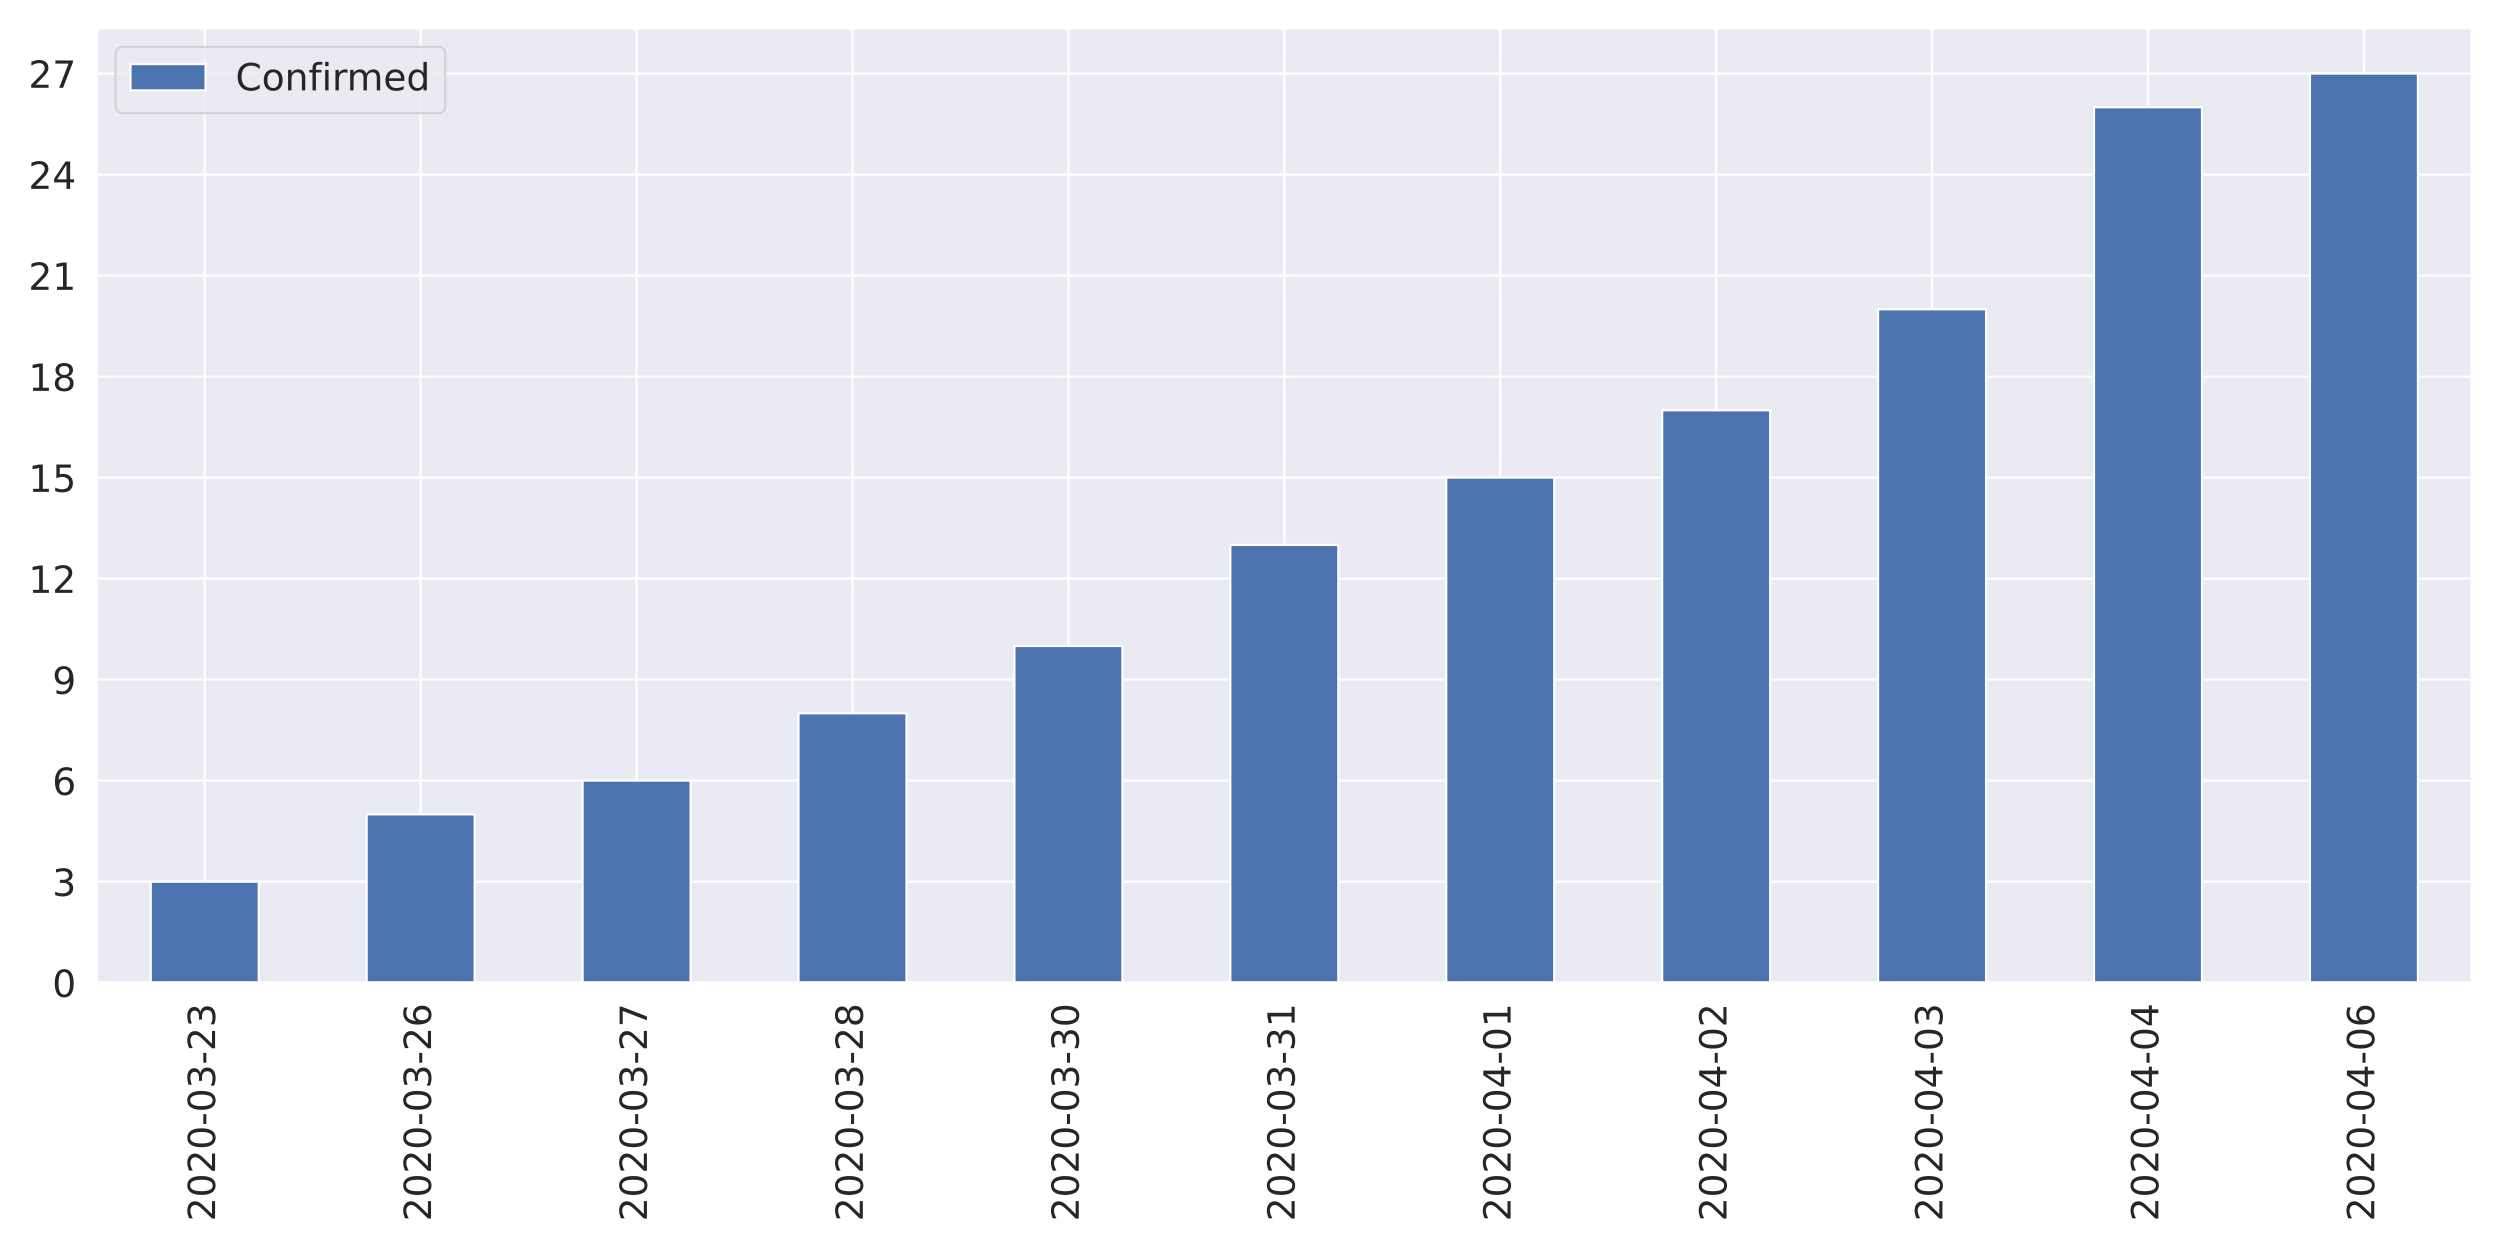
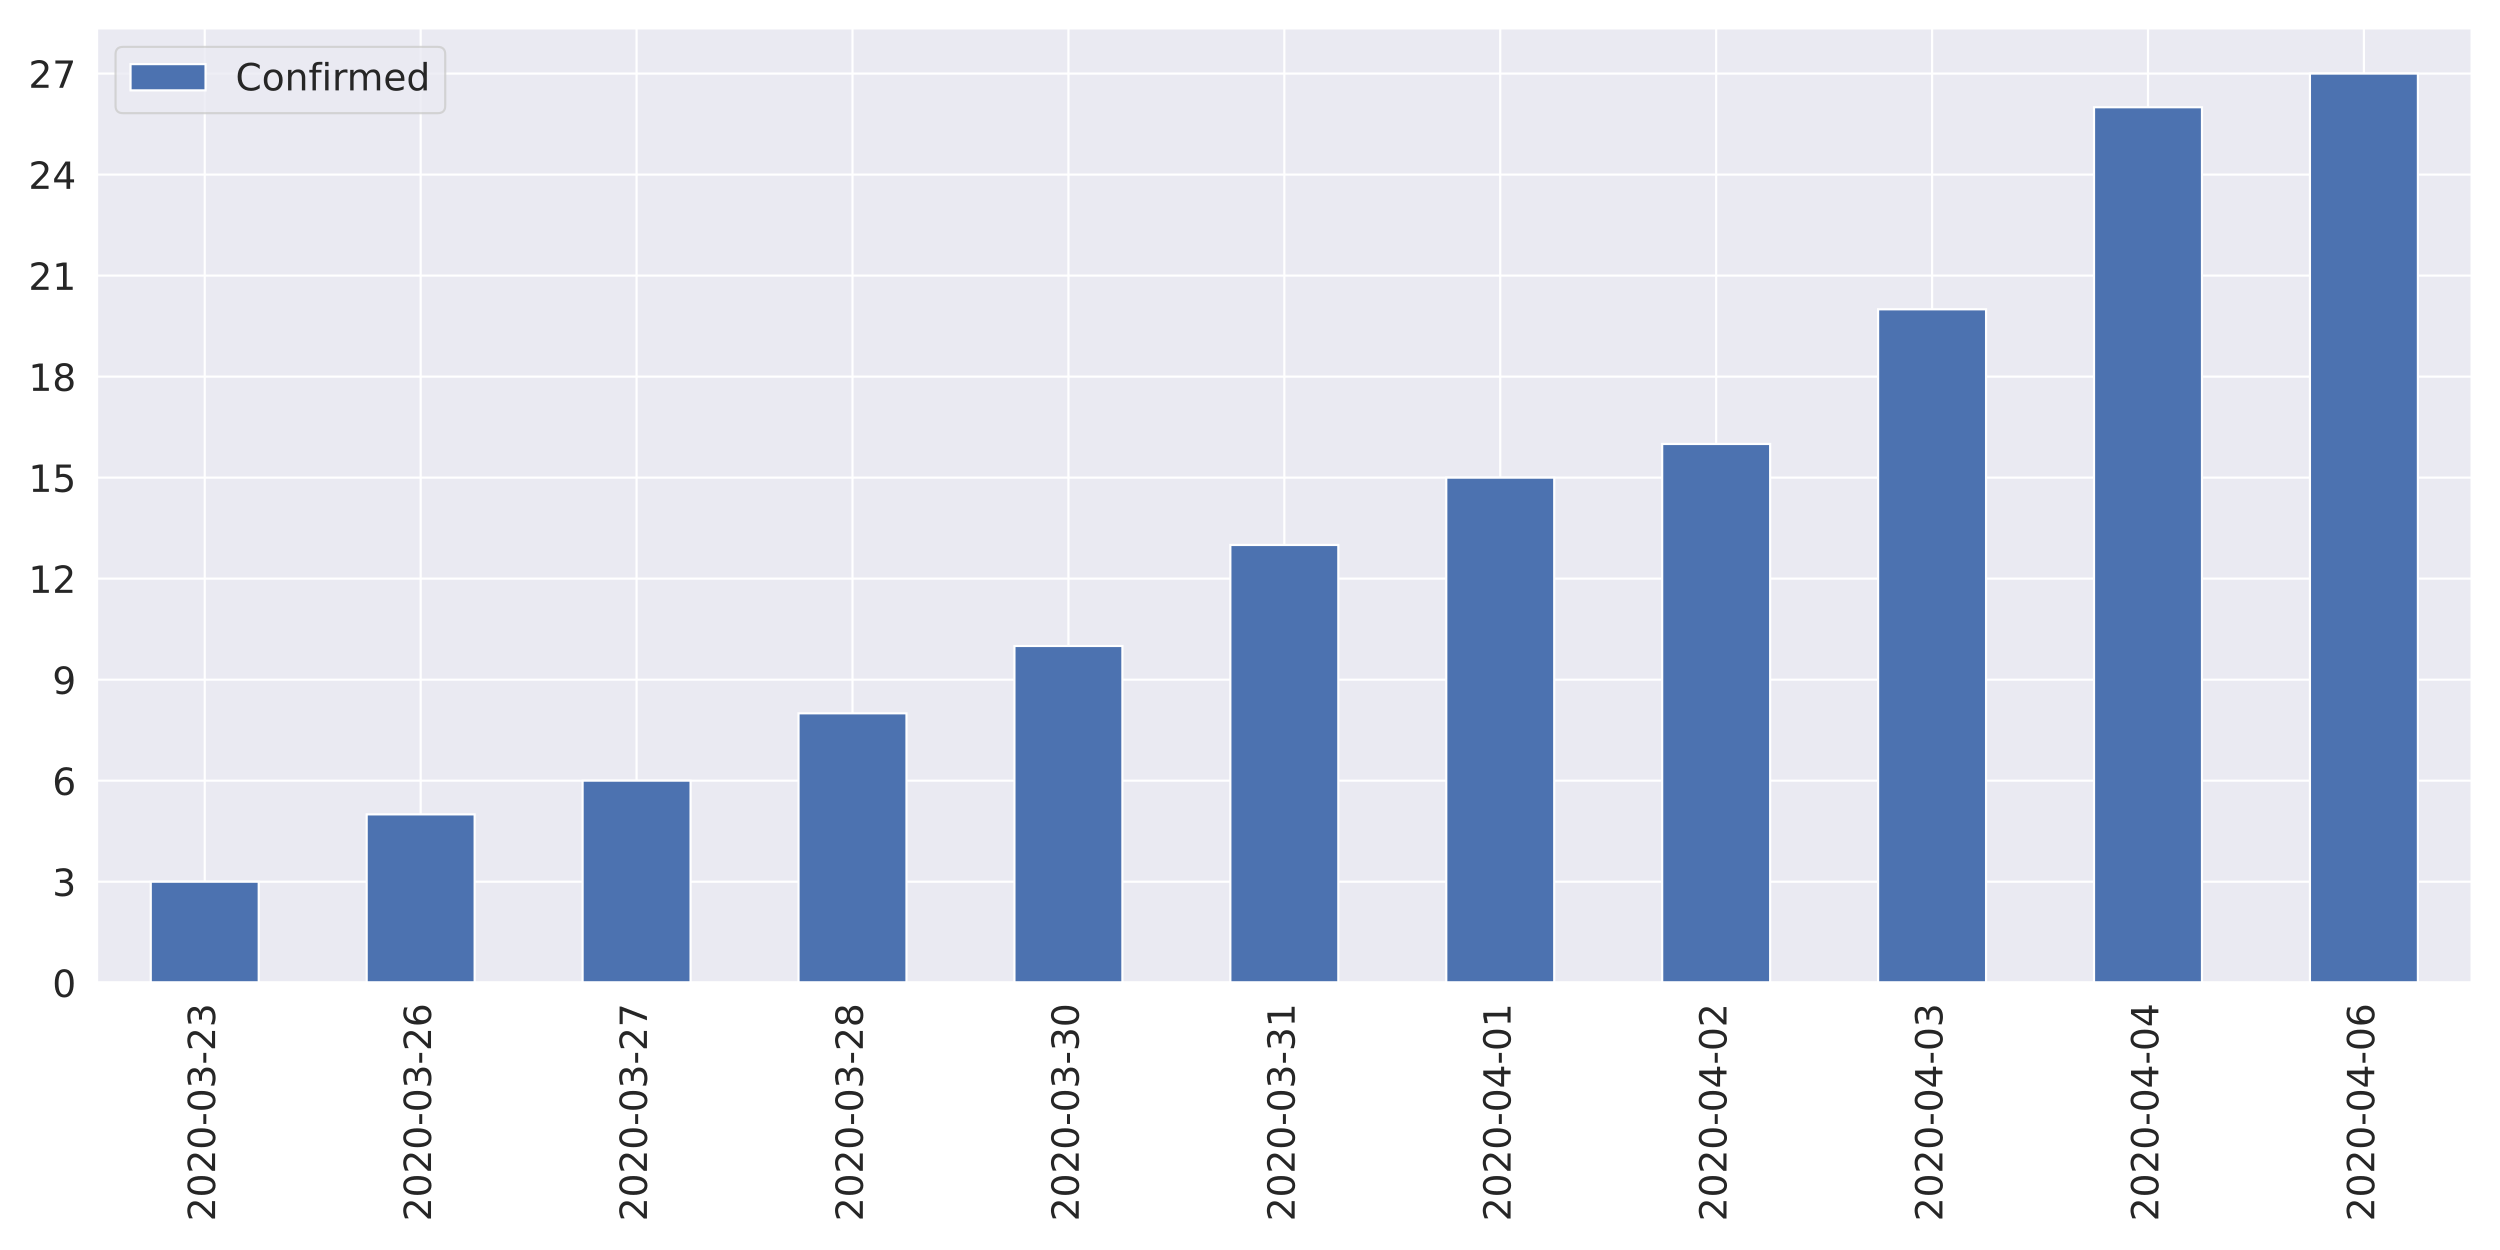
<svg xmlns="http://www.w3.org/2000/svg" xmlns:xlink="http://www.w3.org/1999/xlink" height="576pt" version="1.1" viewBox="0 0 1152 576" width="1152pt">
  <defs>
    <style type="text/css">
*{stroke-linecap:butt;stroke-linejoin:round;}
  </style>
  </defs>
  <g id="figure_1">
    <g id="patch_1">
      <path d="M 0 576  L 1152 576  L 1152 0  L 0 0  z " style="fill:#ffffff;" />
    </g>
    <g id="axes_1">
      <g id="patch_2">
        <path d="M 44.6 452.83  L 1139.04 452.83  L 1139.04 12.96  L 44.6 12.96  z " style="fill:#eaeaf2;" />
      </g>
      <g id="matplotlib.axis_1">
        <g id="xtick_1">
          <g id="line2d_1">
            <path clip-path="url(#pf73f8ee75b)" d="M 94.347 452.83  L 94.347 12.96  " style="fill:none;stroke:#ffffff;stroke-linecap:round;" />
          </g>
          <g id="text_1">
            <defs>
              <path d="M 19.188 8.297  L 53.609 8.297  L 53.609 0  L 7.328 0  L 7.328 8.297  Q 12.938 14.109 22.625 23.891  Q 32.328 33.688 34.812 36.531  Q 39.547 41.844 41.422 45.531  Q 43.312 49.219 43.312 52.781  Q 43.312 58.594 39.234 62.25  Q 35.156 65.922 28.609 65.922  Q 23.969 65.922 18.812 64.312  Q 13.672 62.703 7.812 59.422  L 7.812 69.391  Q 13.766 71.781 18.938 73  Q 24.125 74.219 28.422 74.219  Q 39.75 74.219 46.484 68.547  Q 53.219 62.891 53.219 53.422  Q 53.219 48.922 51.531 44.891  Q 49.859 40.875 45.406 35.406  Q 44.188 33.984 37.641 27.219  Q 31.109 20.453 19.188 8.297  z " id="DejaVuSans-50" />
              <path d="M 31.781 66.406  Q 24.172 66.406 20.328 58.906  Q 16.5 51.422 16.5 36.375  Q 16.5 21.391 20.328 13.891  Q 24.172 6.391 31.781 6.391  Q 39.453 6.391 43.281 13.891  Q 47.125 21.391 47.125 36.375  Q 47.125 51.422 43.281 58.906  Q 39.453 66.406 31.781 66.406  z M 31.781 74.219  Q 44.047 74.219 50.516 64.516  Q 56.984 54.828 56.984 36.375  Q 56.984 17.969 50.516 8.266  Q 44.047 -1.422 31.781 -1.422  Q 19.531 -1.422 13.062 8.266  Q 6.594 17.969 6.594 36.375  Q 6.594 54.828 13.062 64.516  Q 19.531 74.219 31.781 74.219  z " id="DejaVuSans-48" />
              <path d="M 4.891 31.391  L 31.203 31.391  L 31.203 23.391  L 4.891 23.391  z " id="DejaVuSans-45" />
              <path d="M 40.578 39.312  Q 47.656 37.797 51.625 33  Q 55.609 28.219 55.609 21.188  Q 55.609 10.406 48.188 4.484  Q 40.766 -1.422 27.094 -1.422  Q 22.516 -1.422 17.656 -0.516  Q 12.797 0.391 7.625 2.203  L 7.625 11.719  Q 11.719 9.328 16.594 8.109  Q 21.484 6.891 26.812 6.891  Q 36.078 6.891 40.938 10.547  Q 45.797 14.203 45.797 21.188  Q 45.797 27.641 41.281 31.266  Q 36.766 34.906 28.719 34.906  L 20.219 34.906  L 20.219 43.016  L 29.109 43.016  Q 36.375 43.016 40.234 45.922  Q 44.094 48.828 44.094 54.297  Q 44.094 59.906 40.109 62.906  Q 36.141 65.922 28.719 65.922  Q 24.656 65.922 20.016 65.031  Q 15.375 64.156 9.812 62.312  L 9.812 71.094  Q 15.438 72.656 20.344 73.438  Q 25.25 74.219 29.594 74.219  Q 40.828 74.219 47.359 69.109  Q 53.906 64.016 53.906 55.328  Q 53.906 49.266 50.438 45.094  Q 46.969 40.922 40.578 39.312  z " id="DejaVuSans-51" />
            </defs>
            <g style="fill:#262626;" transform="translate(99.11547 562.7538)rotate(-90)scale(0.1728 -0.1728)">
              <use xlink:href="#DejaVuSans-50" />
              <use x="63.623" xlink:href="#DejaVuSans-48" />
              <use x="127.246" xlink:href="#DejaVuSans-50" />
              <use x="190.869" xlink:href="#DejaVuSans-48" />
              <use x="254.492" xlink:href="#DejaVuSans-45" />
              <use x="290.576" xlink:href="#DejaVuSans-48" />
              <use x="354.199" xlink:href="#DejaVuSans-51" />
              <use x="417.822" xlink:href="#DejaVuSans-45" />
              <use x="453.906" xlink:href="#DejaVuSans-50" />
              <use x="517.529" xlink:href="#DejaVuSans-51" />
            </g>
          </g>
        </g>
        <g id="xtick_2">
          <g id="line2d_2">
            <path clip-path="url(#pf73f8ee75b)" d="M 193.842 452.83  L 193.842 12.96  " style="fill:none;stroke:#ffffff;stroke-linecap:round;" />
          </g>
          <g id="text_2">
            <defs>
              <path d="M 33.016 40.375  Q 26.375 40.375 22.484 35.828  Q 18.609 31.297 18.609 23.391  Q 18.609 15.531 22.484 10.953  Q 26.375 6.391 33.016 6.391  Q 39.656 6.391 43.531 10.953  Q 47.406 15.531 47.406 23.391  Q 47.406 31.297 43.531 35.828  Q 39.656 40.375 33.016 40.375  z M 52.594 71.297  L 52.594 62.312  Q 48.875 64.062 45.094 64.984  Q 41.312 65.922 37.594 65.922  Q 27.828 65.922 22.672 59.328  Q 17.531 52.734 16.797 39.406  Q 19.672 43.656 24.016 45.922  Q 28.375 48.188 33.594 48.188  Q 44.578 48.188 50.953 41.516  Q 57.328 34.859 57.328 23.391  Q 57.328 12.156 50.688 5.359  Q 44.047 -1.422 33.016 -1.422  Q 20.359 -1.422 13.672 8.266  Q 6.984 17.969 6.984 36.375  Q 6.984 53.656 15.188 63.938  Q 23.391 74.219 37.203 74.219  Q 40.922 74.219 44.703 73.484  Q 48.484 72.75 52.594 71.297  z " id="DejaVuSans-54" />
            </defs>
            <g style="fill:#262626;" transform="translate(198.61 562.7538)rotate(-90)scale(0.1728 -0.1728)">
              <use xlink:href="#DejaVuSans-50" />
              <use x="63.623" xlink:href="#DejaVuSans-48" />
              <use x="127.246" xlink:href="#DejaVuSans-50" />
              <use x="190.869" xlink:href="#DejaVuSans-48" />
              <use x="254.492" xlink:href="#DejaVuSans-45" />
              <use x="290.576" xlink:href="#DejaVuSans-48" />
              <use x="354.199" xlink:href="#DejaVuSans-51" />
              <use x="417.822" xlink:href="#DejaVuSans-45" />
              <use x="453.906" xlink:href="#DejaVuSans-50" />
              <use x="517.529" xlink:href="#DejaVuSans-54" />
            </g>
          </g>
        </g>
        <g id="xtick_3">
          <g id="line2d_3">
            <path clip-path="url(#pf73f8ee75b)" d="M 293.336 452.83  L 293.336 12.96  " style="fill:none;stroke:#ffffff;stroke-linecap:round;" />
          </g>
          <g id="text_3">
            <defs>
              <path d="M 8.203 72.906  L 55.078 72.906  L 55.078 68.703  L 28.609 0  L 18.312 0  L 43.219 64.594  L 8.203 64.594  z " id="DejaVuSans-55" />
            </defs>
            <g style="fill:#262626;" transform="translate(298.1046 562.7538)rotate(-90)scale(0.1728 -0.1728)">
              <use xlink:href="#DejaVuSans-50" />
              <use x="63.623" xlink:href="#DejaVuSans-48" />
              <use x="127.246" xlink:href="#DejaVuSans-50" />
              <use x="190.869" xlink:href="#DejaVuSans-48" />
              <use x="254.492" xlink:href="#DejaVuSans-45" />
              <use x="290.576" xlink:href="#DejaVuSans-48" />
              <use x="354.199" xlink:href="#DejaVuSans-51" />
              <use x="417.822" xlink:href="#DejaVuSans-45" />
              <use x="453.906" xlink:href="#DejaVuSans-50" />
              <use x="517.529" xlink:href="#DejaVuSans-55" />
            </g>
          </g>
        </g>
        <g id="xtick_4">
          <g id="line2d_4">
            <path clip-path="url(#pf73f8ee75b)" d="M 392.831 452.83  L 392.831 12.96  " style="fill:none;stroke:#ffffff;stroke-linecap:round;" />
          </g>
          <g id="text_4">
            <defs>
              <path d="M 31.781 34.625  Q 24.75 34.625 20.719 30.859  Q 16.703 27.094 16.703 20.516  Q 16.703 13.922 20.719 10.156  Q 24.75 6.391 31.781 6.391  Q 38.812 6.391 42.859 10.172  Q 46.922 13.969 46.922 20.516  Q 46.922 27.094 42.891 30.859  Q 38.875 34.625 31.781 34.625  z M 21.922 38.812  Q 15.578 40.375 12.031 44.719  Q 8.5 49.078 8.5 55.328  Q 8.5 64.062 14.719 69.141  Q 20.953 74.219 31.781 74.219  Q 42.672 74.219 48.875 69.141  Q 55.078 64.062 55.078 55.328  Q 55.078 49.078 51.531 44.719  Q 48 40.375 41.703 38.812  Q 48.828 37.156 52.797 32.312  Q 56.781 27.484 56.781 20.516  Q 56.781 9.906 50.312 4.234  Q 43.844 -1.422 31.781 -1.422  Q 19.734 -1.422 13.25 4.234  Q 6.781 9.906 6.781 20.516  Q 6.781 27.484 10.781 32.312  Q 14.797 37.156 21.922 38.812  z M 18.312 54.391  Q 18.312 48.734 21.844 45.562  Q 25.391 42.391 31.781 42.391  Q 38.141 42.391 41.719 45.562  Q 45.312 48.734 45.312 54.391  Q 45.312 60.062 41.719 63.234  Q 38.141 66.406 31.781 66.406  Q 25.391 66.406 21.844 63.234  Q 18.312 60.062 18.312 54.391  z " id="DejaVuSans-56" />
            </defs>
            <g style="fill:#262626;" transform="translate(397.5991 562.7538)rotate(-90)scale(0.1728 -0.1728)">
              <use xlink:href="#DejaVuSans-50" />
              <use x="63.623" xlink:href="#DejaVuSans-48" />
              <use x="127.246" xlink:href="#DejaVuSans-50" />
              <use x="190.869" xlink:href="#DejaVuSans-48" />
              <use x="254.492" xlink:href="#DejaVuSans-45" />
              <use x="290.576" xlink:href="#DejaVuSans-48" />
              <use x="354.199" xlink:href="#DejaVuSans-51" />
              <use x="417.822" xlink:href="#DejaVuSans-45" />
              <use x="453.906" xlink:href="#DejaVuSans-50" />
              <use x="517.529" xlink:href="#DejaVuSans-56" />
            </g>
          </g>
        </g>
        <g id="xtick_5">
          <g id="line2d_5">
            <path clip-path="url(#pf73f8ee75b)" d="M 492.325 452.83  L 492.325 12.96  " style="fill:none;stroke:#ffffff;stroke-linecap:round;" />
          </g>
          <g id="text_5">
            <g style="fill:#262626;" transform="translate(497.0937 562.7538)rotate(-90)scale(0.1728 -0.1728)">
              <use xlink:href="#DejaVuSans-50" />
              <use x="63.623" xlink:href="#DejaVuSans-48" />
              <use x="127.246" xlink:href="#DejaVuSans-50" />
              <use x="190.869" xlink:href="#DejaVuSans-48" />
              <use x="254.492" xlink:href="#DejaVuSans-45" />
              <use x="290.576" xlink:href="#DejaVuSans-48" />
              <use x="354.199" xlink:href="#DejaVuSans-51" />
              <use x="417.822" xlink:href="#DejaVuSans-45" />
              <use x="453.906" xlink:href="#DejaVuSans-51" />
              <use x="517.529" xlink:href="#DejaVuSans-48" />
            </g>
          </g>
        </g>
        <g id="xtick_6">
          <g id="line2d_6">
            <path clip-path="url(#pf73f8ee75b)" d="M 591.82 452.83  L 591.82 12.96  " style="fill:none;stroke:#ffffff;stroke-linecap:round;" />
          </g>
          <g id="text_6">
            <defs>
              <path d="M 12.406 8.297  L 28.516 8.297  L 28.516 63.922  L 10.984 60.406  L 10.984 69.391  L 28.422 72.906  L 38.281 72.906  L 38.281 8.297  L 54.391 8.297  L 54.391 0  L 12.406 0  z " id="DejaVuSans-49" />
            </defs>
            <g style="fill:#262626;" transform="translate(596.5882 562.7538)rotate(-90)scale(0.1728 -0.1728)">
              <use xlink:href="#DejaVuSans-50" />
              <use x="63.623" xlink:href="#DejaVuSans-48" />
              <use x="127.246" xlink:href="#DejaVuSans-50" />
              <use x="190.869" xlink:href="#DejaVuSans-48" />
              <use x="254.492" xlink:href="#DejaVuSans-45" />
              <use x="290.576" xlink:href="#DejaVuSans-48" />
              <use x="354.199" xlink:href="#DejaVuSans-51" />
              <use x="417.822" xlink:href="#DejaVuSans-45" />
              <use x="453.906" xlink:href="#DejaVuSans-51" />
              <use x="517.529" xlink:href="#DejaVuSans-49" />
            </g>
          </g>
        </g>
        <g id="xtick_7">
          <g id="line2d_7">
            <path clip-path="url(#pf73f8ee75b)" d="M 691.315 452.83  L 691.315 12.96  " style="fill:none;stroke:#ffffff;stroke-linecap:round;" />
          </g>
          <g id="text_7">
            <defs>
              <path d="M 37.797 64.312  L 12.891 25.391  L 37.797 25.391  z M 35.203 72.906  L 47.609 72.906  L 47.609 25.391  L 58.016 25.391  L 58.016 17.188  L 47.609 17.188  L 47.609 0  L 37.797 0  L 37.797 17.188  L 4.891 17.188  L 4.891 26.703  z " id="DejaVuSans-52" />
            </defs>
            <g style="fill:#262626;" transform="translate(696.0827 562.7538)rotate(-90)scale(0.1728 -0.1728)">
              <use xlink:href="#DejaVuSans-50" />
              <use x="63.623" xlink:href="#DejaVuSans-48" />
              <use x="127.246" xlink:href="#DejaVuSans-50" />
              <use x="190.869" xlink:href="#DejaVuSans-48" />
              <use x="254.492" xlink:href="#DejaVuSans-45" />
              <use x="290.576" xlink:href="#DejaVuSans-48" />
              <use x="354.199" xlink:href="#DejaVuSans-52" />
              <use x="417.822" xlink:href="#DejaVuSans-45" />
              <use x="453.906" xlink:href="#DejaVuSans-48" />
              <use x="517.529" xlink:href="#DejaVuSans-49" />
            </g>
          </g>
        </g>
        <g id="xtick_8">
          <g id="line2d_8">
            <path clip-path="url(#pf73f8ee75b)" d="M 790.809 452.83  L 790.809 12.96  " style="fill:none;stroke:#ffffff;stroke-linecap:round;" />
          </g>
          <g id="text_8">
            <g style="fill:#262626;" transform="translate(795.5773 562.7538)rotate(-90)scale(0.1728 -0.1728)">
              <use xlink:href="#DejaVuSans-50" />
              <use x="63.623" xlink:href="#DejaVuSans-48" />
              <use x="127.246" xlink:href="#DejaVuSans-50" />
              <use x="190.869" xlink:href="#DejaVuSans-48" />
              <use x="254.492" xlink:href="#DejaVuSans-45" />
              <use x="290.576" xlink:href="#DejaVuSans-48" />
              <use x="354.199" xlink:href="#DejaVuSans-52" />
              <use x="417.822" xlink:href="#DejaVuSans-45" />
              <use x="453.906" xlink:href="#DejaVuSans-48" />
              <use x="517.529" xlink:href="#DejaVuSans-50" />
            </g>
          </g>
        </g>
        <g id="xtick_9">
          <g id="line2d_9">
            <path clip-path="url(#pf73f8ee75b)" d="M 890.304 452.83  L 890.304 12.96  " style="fill:none;stroke:#ffffff;stroke-linecap:round;" />
          </g>
          <g id="text_9">
            <g style="fill:#262626;" transform="translate(895.0718 562.7538)rotate(-90)scale(0.1728 -0.1728)">
              <use xlink:href="#DejaVuSans-50" />
              <use x="63.623" xlink:href="#DejaVuSans-48" />
              <use x="127.246" xlink:href="#DejaVuSans-50" />
              <use x="190.869" xlink:href="#DejaVuSans-48" />
              <use x="254.492" xlink:href="#DejaVuSans-45" />
              <use x="290.576" xlink:href="#DejaVuSans-48" />
              <use x="354.199" xlink:href="#DejaVuSans-52" />
              <use x="417.822" xlink:href="#DejaVuSans-45" />
              <use x="453.906" xlink:href="#DejaVuSans-48" />
              <use x="517.529" xlink:href="#DejaVuSans-51" />
            </g>
          </g>
        </g>
        <g id="xtick_10">
          <g id="line2d_10">
            <path clip-path="url(#pf73f8ee75b)" d="M 989.798 452.83  L 989.798 12.96  " style="fill:none;stroke:#ffffff;stroke-linecap:round;" />
          </g>
          <g id="text_10">
            <g style="fill:#262626;" transform="translate(994.5664 562.7538)rotate(-90)scale(0.1728 -0.1728)">
              <use xlink:href="#DejaVuSans-50" />
              <use x="63.623" xlink:href="#DejaVuSans-48" />
              <use x="127.246" xlink:href="#DejaVuSans-50" />
              <use x="190.869" xlink:href="#DejaVuSans-48" />
              <use x="254.492" xlink:href="#DejaVuSans-45" />
              <use x="290.576" xlink:href="#DejaVuSans-48" />
              <use x="354.199" xlink:href="#DejaVuSans-52" />
              <use x="417.822" xlink:href="#DejaVuSans-45" />
              <use x="453.906" xlink:href="#DejaVuSans-48" />
              <use x="517.529" xlink:href="#DejaVuSans-52" />
            </g>
          </g>
        </g>
        <g id="xtick_11">
          <g id="line2d_11">
            <path clip-path="url(#pf73f8ee75b)" d="M 1089.293 452.83  L 1089.293 12.96  " style="fill:none;stroke:#ffffff;stroke-linecap:round;" />
          </g>
          <g id="text_11">
            <g style="fill:#262626;" transform="translate(1094.061 562.7538)rotate(-90)scale(0.1728 -0.1728)">
              <use xlink:href="#DejaVuSans-50" />
              <use x="63.623" xlink:href="#DejaVuSans-48" />
              <use x="127.246" xlink:href="#DejaVuSans-50" />
              <use x="190.869" xlink:href="#DejaVuSans-48" />
              <use x="254.492" xlink:href="#DejaVuSans-45" />
              <use x="290.576" xlink:href="#DejaVuSans-48" />
              <use x="354.199" xlink:href="#DejaVuSans-52" />
              <use x="417.822" xlink:href="#DejaVuSans-45" />
              <use x="453.906" xlink:href="#DejaVuSans-48" />
              <use x="517.529" xlink:href="#DejaVuSans-54" />
            </g>
          </g>
        </g>
      </g>
      <g id="matplotlib.axis_2">
        <g id="ytick_1">
          <g id="line2d_12">
            <path clip-path="url(#pf73f8ee75b)" d="M 44.6 452.83  L 1139.04 452.83  " style="fill:none;stroke:#ffffff;stroke-linecap:round;" />
          </g>
          <g id="text_12">
            <g style="fill:#262626;" transform="translate(24.1056 459.3951)scale(0.1728 -0.1728)">
              <use xlink:href="#DejaVuSans-48" />
            </g>
          </g>
        </g>
        <g id="ytick_2">
          <g id="line2d_13">
            <path clip-path="url(#pf73f8ee75b)" d="M 44.6 406.283  L 1139.04 406.283  " style="fill:none;stroke:#ffffff;stroke-linecap:round;" />
          </g>
          <g id="text_13">
            <g style="fill:#262626;" transform="translate(24.1056 412.848)scale(0.1728 -0.1728)">
              <use xlink:href="#DejaVuSans-51" />
            </g>
          </g>
        </g>
        <g id="ytick_3">
          <g id="line2d_14">
            <path clip-path="url(#pf73f8ee75b)" d="M 44.6 359.736  L 1139.04 359.736  " style="fill:none;stroke:#ffffff;stroke-linecap:round;" />
          </g>
          <g id="text_14">
            <g style="fill:#262626;" transform="translate(24.1056 366.3009)scale(0.1728 -0.1728)">
              <use xlink:href="#DejaVuSans-54" />
            </g>
          </g>
        </g>
        <g id="ytick_4">
          <g id="line2d_15">
            <path clip-path="url(#pf73f8ee75b)" d="M 44.6 313.189  L 1139.04 313.189  " style="fill:none;stroke:#ffffff;stroke-linecap:round;" />
          </g>
          <g id="text_15">
            <defs>
              <path d="M 10.984 1.516  L 10.984 10.5  Q 14.703 8.734 18.5 7.812  Q 22.312 6.891 25.984 6.891  Q 35.75 6.891 40.891 13.453  Q 46.047 20.016 46.781 33.406  Q 43.953 29.203 39.594 26.953  Q 35.25 24.703 29.984 24.703  Q 19.047 24.703 12.672 31.312  Q 6.297 37.938 6.297 49.422  Q 6.297 60.641 12.938 67.422  Q 19.578 74.219 30.609 74.219  Q 43.266 74.219 49.922 64.516  Q 56.594 54.828 56.594 36.375  Q 56.594 19.141 48.406 8.859  Q 40.234 -1.422 26.422 -1.422  Q 22.703 -1.422 18.891 -0.688  Q 15.094 0.047 10.984 1.516  z M 30.609 32.422  Q 37.25 32.422 41.125 36.953  Q 45.016 41.5 45.016 49.422  Q 45.016 57.281 41.125 61.844  Q 37.25 66.406 30.609 66.406  Q 23.969 66.406 20.094 61.844  Q 16.219 57.281 16.219 49.422  Q 16.219 41.5 20.094 36.953  Q 23.969 32.422 30.609 32.422  z " id="DejaVuSans-57" />
            </defs>
            <g style="fill:#262626;" transform="translate(24.1056 319.7538)scale(0.1728 -0.1728)">
              <use xlink:href="#DejaVuSans-57" />
            </g>
          </g>
        </g>
        <g id="ytick_5">
          <g id="line2d_16">
            <path clip-path="url(#pf73f8ee75b)" d="M 44.6 266.642  L 1139.04 266.642  " style="fill:none;stroke:#ffffff;stroke-linecap:round;" />
          </g>
          <g id="text_16">
            <g style="fill:#262626;" transform="translate(13.1112 273.2067)scale(0.1728 -0.1728)">
              <use xlink:href="#DejaVuSans-49" />
              <use x="63.623" xlink:href="#DejaVuSans-50" />
            </g>
          </g>
        </g>
        <g id="ytick_6">
          <g id="line2d_17">
            <path clip-path="url(#pf73f8ee75b)" d="M 44.6 220.095  L 1139.04 220.095  " style="fill:none;stroke:#ffffff;stroke-linecap:round;" />
          </g>
          <g id="text_17">
            <defs>
              <path d="M 10.797 72.906  L 49.516 72.906  L 49.516 64.594  L 19.828 64.594  L 19.828 46.734  Q 21.969 47.469 24.109 47.828  Q 26.266 48.188 28.422 48.188  Q 40.625 48.188 47.75 41.5  Q 54.891 34.812 54.891 23.391  Q 54.891 11.625 47.562 5.094  Q 40.234 -1.422 26.906 -1.422  Q 22.312 -1.422 17.547 -0.641  Q 12.797 0.141 7.719 1.703  L 7.719 11.625  Q 12.109 9.234 16.797 8.062  Q 21.484 6.891 26.703 6.891  Q 35.156 6.891 40.078 11.328  Q 45.016 15.766 45.016 23.391  Q 45.016 31 40.078 35.438  Q 35.156 39.891 26.703 39.891  Q 22.75 39.891 18.812 39.016  Q 14.891 38.141 10.797 36.281  z " id="DejaVuSans-53" />
            </defs>
            <g style="fill:#262626;" transform="translate(13.1112 226.6596)scale(0.1728 -0.1728)">
              <use xlink:href="#DejaVuSans-49" />
              <use x="63.623" xlink:href="#DejaVuSans-53" />
            </g>
          </g>
        </g>
        <g id="ytick_7">
          <g id="line2d_18">
            <path clip-path="url(#pf73f8ee75b)" d="M 44.6 173.547  L 1139.04 173.547  " style="fill:none;stroke:#ffffff;stroke-linecap:round;" />
          </g>
          <g id="text_18">
            <g style="fill:#262626;" transform="translate(13.1112 180.1125)scale(0.1728 -0.1728)">
              <use xlink:href="#DejaVuSans-49" />
              <use x="63.623" xlink:href="#DejaVuSans-56" />
            </g>
          </g>
        </g>
        <g id="ytick_8">
          <g id="line2d_19">
            <path clip-path="url(#pf73f8ee75b)" d="M 44.6 127  L 1139.04 127  " style="fill:none;stroke:#ffffff;stroke-linecap:round;" />
          </g>
          <g id="text_19">
            <g style="fill:#262626;" transform="translate(13.1112 133.5654)scale(0.1728 -0.1728)">
              <use xlink:href="#DejaVuSans-50" />
              <use x="63.623" xlink:href="#DejaVuSans-49" />
            </g>
          </g>
        </g>
        <g id="ytick_9">
          <g id="line2d_20">
            <path clip-path="url(#pf73f8ee75b)" d="M 44.6 80.453  L 1139.04 80.453  " style="fill:none;stroke:#ffffff;stroke-linecap:round;" />
          </g>
          <g id="text_20">
            <g style="fill:#262626;" transform="translate(13.1112 87.01833)scale(0.1728 -0.1728)">
              <use xlink:href="#DejaVuSans-50" />
              <use x="63.623" xlink:href="#DejaVuSans-52" />
            </g>
          </g>
        </g>
        <g id="ytick_10">
          <g id="line2d_21">
            <path clip-path="url(#pf73f8ee75b)" d="M 44.6 33.906  L 1139.04 33.906  " style="fill:none;stroke:#ffffff;stroke-linecap:round;" />
          </g>
          <g id="text_21">
            <g style="fill:#262626;" transform="translate(13.1112 40.47124)scale(0.1728 -0.1728)">
              <use xlink:href="#DejaVuSans-50" />
              <use x="63.623" xlink:href="#DejaVuSans-55" />
            </g>
          </g>
        </g>
      </g>
      <g id="patch_3">
        <path clip-path="url(#pf73f8ee75b)" d="M 69.474 452.83  L 119.221 452.83  L 119.221 406.283  L 69.474 406.283  z " style="fill:#4c72b0;stroke:#ffffff;stroke-linejoin:miter;" />
      </g>
      <g id="patch_4">
        <path clip-path="url(#pf73f8ee75b)" d="M 168.968 452.83  L 218.715 452.83  L 218.715 375.252  L 168.968 375.252  z " style="fill:#4c72b0;stroke:#ffffff;stroke-linejoin:miter;" />
      </g>
      <g id="patch_5">
        <path clip-path="url(#pf73f8ee75b)" d="M 268.463 452.83  L 318.21 452.83  L 318.21 359.736  L 268.463 359.736  z " style="fill:#4c72b0;stroke:#ffffff;stroke-linejoin:miter;" />
      </g>
      <g id="patch_6">
        <path clip-path="url(#pf73f8ee75b)" d="M 367.957 452.83  L 417.705 452.83  L 417.705 328.704  L 367.957 328.704  z " style="fill:#4c72b0;stroke:#ffffff;stroke-linejoin:miter;" />
      </g>
      <g id="patch_7">
        <path clip-path="url(#pf73f8ee75b)" d="M 467.452 452.83  L 517.199 452.83  L 517.199 297.673  L 467.452 297.673  z " style="fill:#4c72b0;stroke:#ffffff;stroke-linejoin:miter;" />
      </g>
      <g id="patch_8">
        <path clip-path="url(#pf73f8ee75b)" d="M 566.946 452.83  L 616.694 452.83  L 616.694 251.126  L 566.946 251.126  z " style="fill:#4c72b0;stroke:#ffffff;stroke-linejoin:miter;" />
      </g>
      <g id="patch_9">
        <path clip-path="url(#pf73f8ee75b)" d="M 666.441 452.83  L 716.188 452.83  L 716.188 220.095  L 666.441 220.095  z " style="fill:#4c72b0;stroke:#ffffff;stroke-linejoin:miter;" />
      </g>
      <g id="patch_10">
-         <path clip-path="url(#pf73f8ee75b)" d="M 765.935 452.83  L 815.683 452.83  L 815.683 189.063  L 765.935 189.063  z " style="fill:#4c72b0;stroke:#ffffff;stroke-linejoin:miter;" />
+         <path clip-path="url(#pf73f8ee75b)" d="M 765.935 452.83  L 815.683 452.83  L 815.683 204.579  L 765.935 204.579  z " style="fill:#4c72b0;stroke:#ffffff;stroke-linejoin:miter;" />
      </g>
      <g id="patch_11">
        <path clip-path="url(#pf73f8ee75b)" d="M 865.43 452.83  L 915.177 452.83  L 915.177 142.516  L 865.43 142.516  z " style="fill:#4c72b0;stroke:#ffffff;stroke-linejoin:miter;" />
      </g>
      <g id="patch_12">
        <path clip-path="url(#pf73f8ee75b)" d="M 964.925 452.83  L 1014.672 452.83  L 1014.672 49.422  L 964.925 49.422  z " style="fill:#4c72b0;stroke:#ffffff;stroke-linejoin:miter;" />
      </g>
      <g id="patch_13">
        <path clip-path="url(#pf73f8ee75b)" d="M 1064.419 452.83  L 1114.166 452.83  L 1114.166 33.906  L 1064.419 33.906  z " style="fill:#4c72b0;stroke:#ffffff;stroke-linejoin:miter;" />
      </g>
      <g id="patch_14">
        <path d="M 44.6 452.83  L 44.6 12.96  " style="fill:none;stroke:#ffffff;stroke-linecap:square;stroke-linejoin:miter;stroke-width:1.25;" />
      </g>
      <g id="patch_15">
        <path d="M 1139.04 452.83  L 1139.04 12.96  " style="fill:none;stroke:#ffffff;stroke-linecap:square;stroke-linejoin:miter;stroke-width:1.25;" />
      </g>
      <g id="patch_16">
        <path d="M 44.6 452.83  L 1139.04 452.83  " style="fill:none;stroke:#ffffff;stroke-linecap:square;stroke-linejoin:miter;stroke-width:1.25;" />
      </g>
      <g id="patch_17">
        <path d="M 44.6 12.96  L 1139.04 12.96  " style="fill:none;stroke:#ffffff;stroke-linecap:square;stroke-linejoin:miter;stroke-width:1.25;" />
      </g>
      <g id="legend_1">
        <g id="patch_18">
          <path d="M 56.696 52.148  L 201.702 52.148  Q 205.158 52.148 205.158 48.692  L 205.158 25.056  Q 205.158 21.6 201.702 21.6  L 56.696 21.6  Q 53.24 21.6 53.24 25.056  L 53.24 48.692  Q 53.24 52.148 56.696 52.148  z " style="fill:#eaeaf2;opacity:0.8;stroke:#cccccc;stroke-linejoin:miter;" />
        </g>
        <g id="patch_19">
          <path d="M 60.152 41.642  L 94.712 41.642  L 94.712 29.546  L 60.152 29.546  z " style="fill:#4c72b0;stroke:#ffffff;stroke-linejoin:miter;" />
        </g>
        <g id="text_22">
          <defs>
            <path d="M 64.406 67.281  L 64.406 56.891  Q 59.422 61.531 53.781 63.812  Q 48.141 66.109 41.797 66.109  Q 29.297 66.109 22.656 58.469  Q 16.016 50.828 16.016 36.375  Q 16.016 21.969 22.656 14.328  Q 29.297 6.688 41.797 6.688  Q 48.141 6.688 53.781 8.984  Q 59.422 11.281 64.406 15.922  L 64.406 5.609  Q 59.234 2.094 53.438 0.328  Q 47.656 -1.422 41.219 -1.422  Q 24.656 -1.422 15.125 8.703  Q 5.609 18.844 5.609 36.375  Q 5.609 53.953 15.125 64.078  Q 24.656 74.219 41.219 74.219  Q 47.75 74.219 53.531 72.484  Q 59.328 70.75 64.406 67.281  z " id="DejaVuSans-67" />
            <path d="M 30.609 48.391  Q 23.391 48.391 19.188 42.75  Q 14.984 37.109 14.984 27.297  Q 14.984 17.484 19.156 11.844  Q 23.344 6.203 30.609 6.203  Q 37.797 6.203 41.984 11.859  Q 46.188 17.531 46.188 27.297  Q 46.188 37.016 41.984 42.703  Q 37.797 48.391 30.609 48.391  z M 30.609 56  Q 42.328 56 49.016 48.375  Q 55.719 40.766 55.719 27.297  Q 55.719 13.875 49.016 6.219  Q 42.328 -1.422 30.609 -1.422  Q 18.844 -1.422 12.172 6.219  Q 5.516 13.875 5.516 27.297  Q 5.516 40.766 12.172 48.375  Q 18.844 56 30.609 56  z " id="DejaVuSans-111" />
            <path d="M 54.891 33.016  L 54.891 0  L 45.906 0  L 45.906 32.719  Q 45.906 40.484 42.875 44.328  Q 39.844 48.188 33.797 48.188  Q 26.516 48.188 22.312 43.547  Q 18.109 38.922 18.109 30.906  L 18.109 0  L 9.078 0  L 9.078 54.688  L 18.109 54.688  L 18.109 46.188  Q 21.344 51.125 25.703 53.562  Q 30.078 56 35.797 56  Q 45.219 56 50.047 50.172  Q 54.891 44.344 54.891 33.016  z " id="DejaVuSans-110" />
            <path d="M 37.109 75.984  L 37.109 68.5  L 28.516 68.5  Q 23.688 68.5 21.797 66.547  Q 19.922 64.594 19.922 59.516  L 19.922 54.688  L 34.719 54.688  L 34.719 47.703  L 19.922 47.703  L 19.922 0  L 10.891 0  L 10.891 47.703  L 2.297 47.703  L 2.297 54.688  L 10.891 54.688  L 10.891 58.5  Q 10.891 67.625 15.141 71.797  Q 19.391 75.984 28.609 75.984  z " id="DejaVuSans-102" />
            <path d="M 9.422 54.688  L 18.406 54.688  L 18.406 0  L 9.422 0  z M 9.422 75.984  L 18.406 75.984  L 18.406 64.594  L 9.422 64.594  z " id="DejaVuSans-105" />
            <path d="M 41.109 46.297  Q 39.594 47.172 37.812 47.578  Q 36.031 48 33.891 48  Q 26.266 48 22.188 43.047  Q 18.109 38.094 18.109 28.812  L 18.109 0  L 9.078 0  L 9.078 54.688  L 18.109 54.688  L 18.109 46.188  Q 20.953 51.172 25.484 53.578  Q 30.031 56 36.531 56  Q 37.453 56 38.578 55.875  Q 39.703 55.766 41.062 55.516  z " id="DejaVuSans-114" />
            <path d="M 52 44.188  Q 55.375 50.25 60.062 53.125  Q 64.75 56 71.094 56  Q 79.641 56 84.281 50.016  Q 88.922 44.047 88.922 33.016  L 88.922 0  L 79.891 0  L 79.891 32.719  Q 79.891 40.578 77.094 44.375  Q 74.312 48.188 68.609 48.188  Q 61.625 48.188 57.562 43.547  Q 53.516 38.922 53.516 30.906  L 53.516 0  L 44.484 0  L 44.484 32.719  Q 44.484 40.625 41.703 44.406  Q 38.922 48.188 33.109 48.188  Q 26.219 48.188 22.156 43.531  Q 18.109 38.875 18.109 30.906  L 18.109 0  L 9.078 0  L 9.078 54.688  L 18.109 54.688  L 18.109 46.188  Q 21.188 51.219 25.484 53.609  Q 29.781 56 35.688 56  Q 41.656 56 45.828 52.969  Q 50 49.953 52 44.188  z " id="DejaVuSans-109" />
            <path d="M 56.203 29.594  L 56.203 25.203  L 14.891 25.203  Q 15.484 15.922 20.484 11.062  Q 25.484 6.203 34.422 6.203  Q 39.594 6.203 44.453 7.469  Q 49.312 8.734 54.109 11.281  L 54.109 2.781  Q 49.266 0.734 44.188 -0.344  Q 39.109 -1.422 33.891 -1.422  Q 20.797 -1.422 13.156 6.188  Q 5.516 13.812 5.516 26.812  Q 5.516 40.234 12.766 48.109  Q 20.016 56 32.328 56  Q 43.359 56 49.781 48.891  Q 56.203 41.797 56.203 29.594  z M 47.219 32.234  Q 47.125 39.594 43.094 43.984  Q 39.062 48.391 32.422 48.391  Q 24.906 48.391 20.391 44.141  Q 15.875 39.891 15.188 32.172  z " id="DejaVuSans-101" />
            <path d="M 45.406 46.391  L 45.406 75.984  L 54.391 75.984  L 54.391 0  L 45.406 0  L 45.406 8.203  Q 42.578 3.328 38.25 0.953  Q 33.938 -1.422 27.875 -1.422  Q 17.969 -1.422 11.734 6.484  Q 5.516 14.406 5.516 27.297  Q 5.516 40.188 11.734 48.094  Q 17.969 56 27.875 56  Q 33.938 56 38.25 53.625  Q 42.578 51.266 45.406 46.391  z M 14.797 27.297  Q 14.797 17.391 18.875 11.75  Q 22.953 6.109 30.078 6.109  Q 37.203 6.109 41.297 11.75  Q 45.406 17.391 45.406 27.297  Q 45.406 37.203 41.297 42.844  Q 37.203 48.484 30.078 48.484  Q 22.953 48.484 18.875 42.844  Q 14.797 37.203 14.797 27.297  z " id="DejaVuSans-100" />
          </defs>
          <g style="fill:#262626;" transform="translate(108.536 41.6421)scale(0.1728 -0.1728)">
            <use xlink:href="#DejaVuSans-67" />
            <use x="69.824" xlink:href="#DejaVuSans-111" />
            <use x="131.006" xlink:href="#DejaVuSans-110" />
            <use x="194.385" xlink:href="#DejaVuSans-102" />
            <use x="229.59" xlink:href="#DejaVuSans-105" />
            <use x="257.373" xlink:href="#DejaVuSans-114" />
            <use x="296.736" xlink:href="#DejaVuSans-109" />
            <use x="394.148" xlink:href="#DejaVuSans-101" />
            <use x="455.672" xlink:href="#DejaVuSans-100" />
          </g>
        </g>
      </g>
    </g>
  </g>
  <defs>
    <clipPath id="pf73f8ee75b">
      <rect height="439.87" width="1094.44" x="44.6" y="12.96" />
    </clipPath>
  </defs>
</svg>
